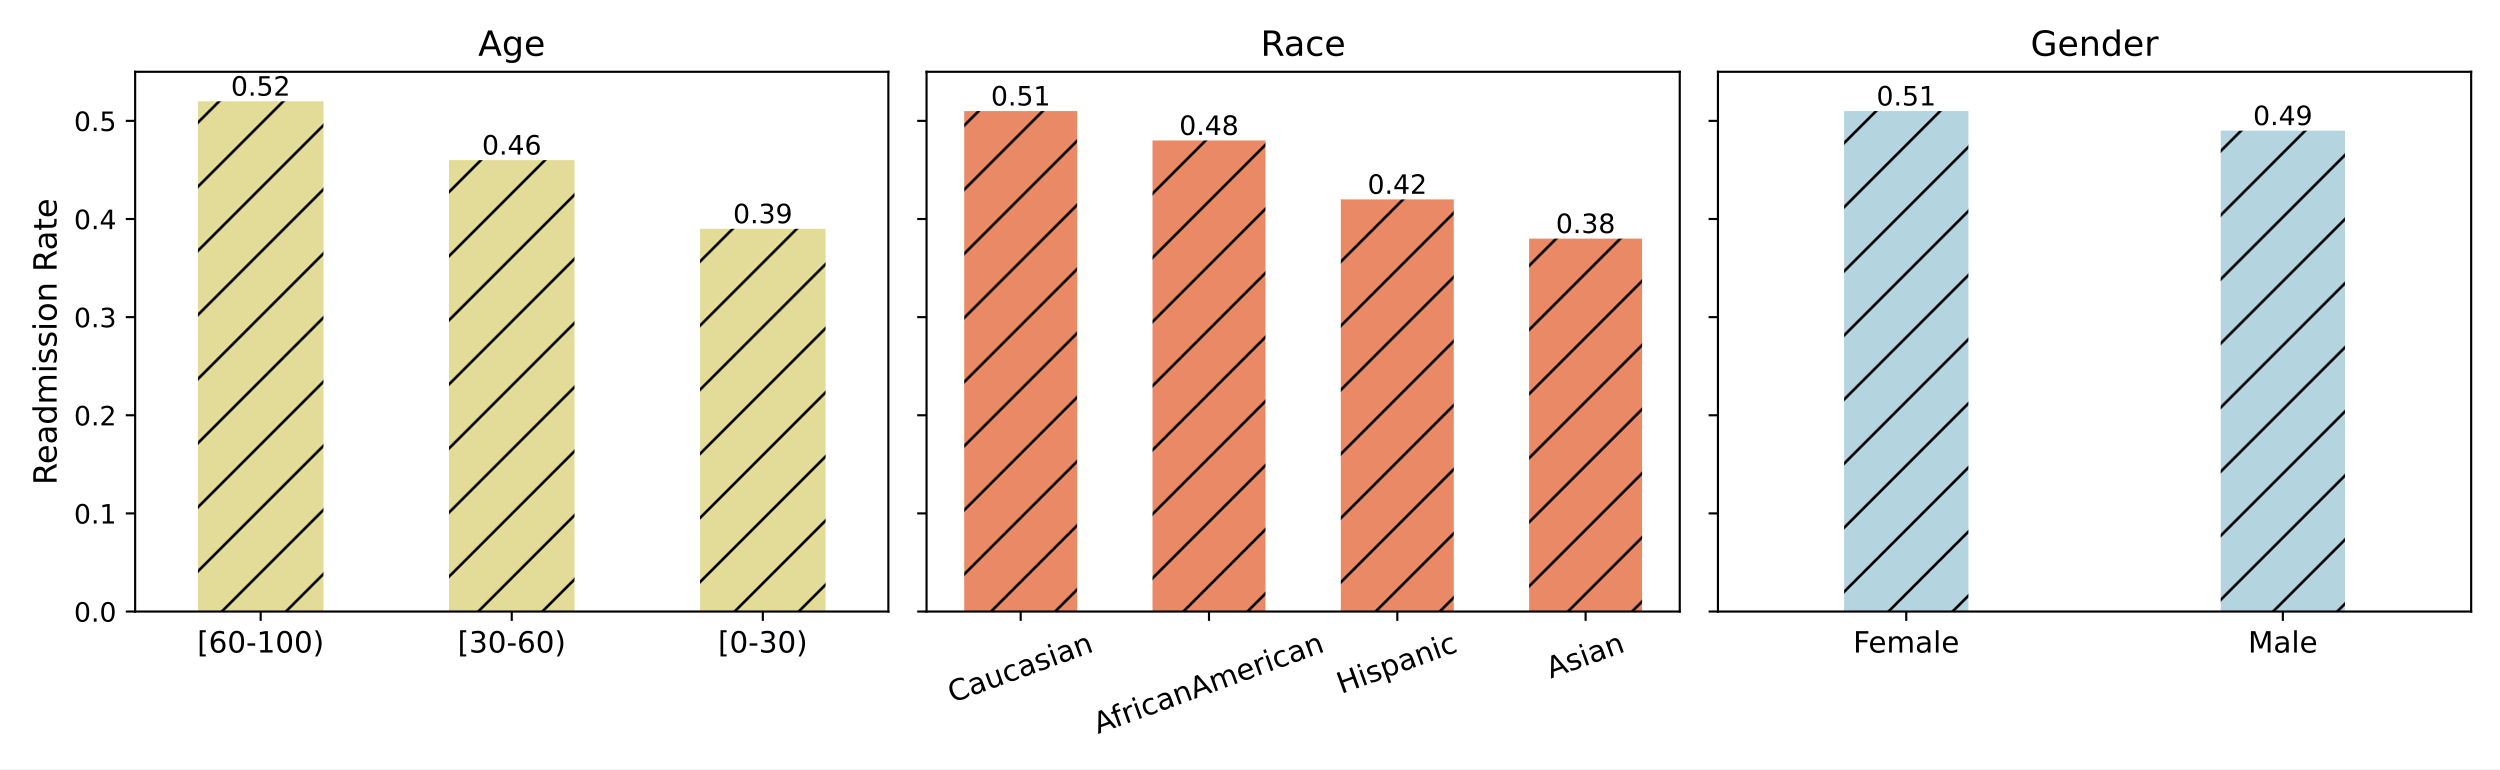
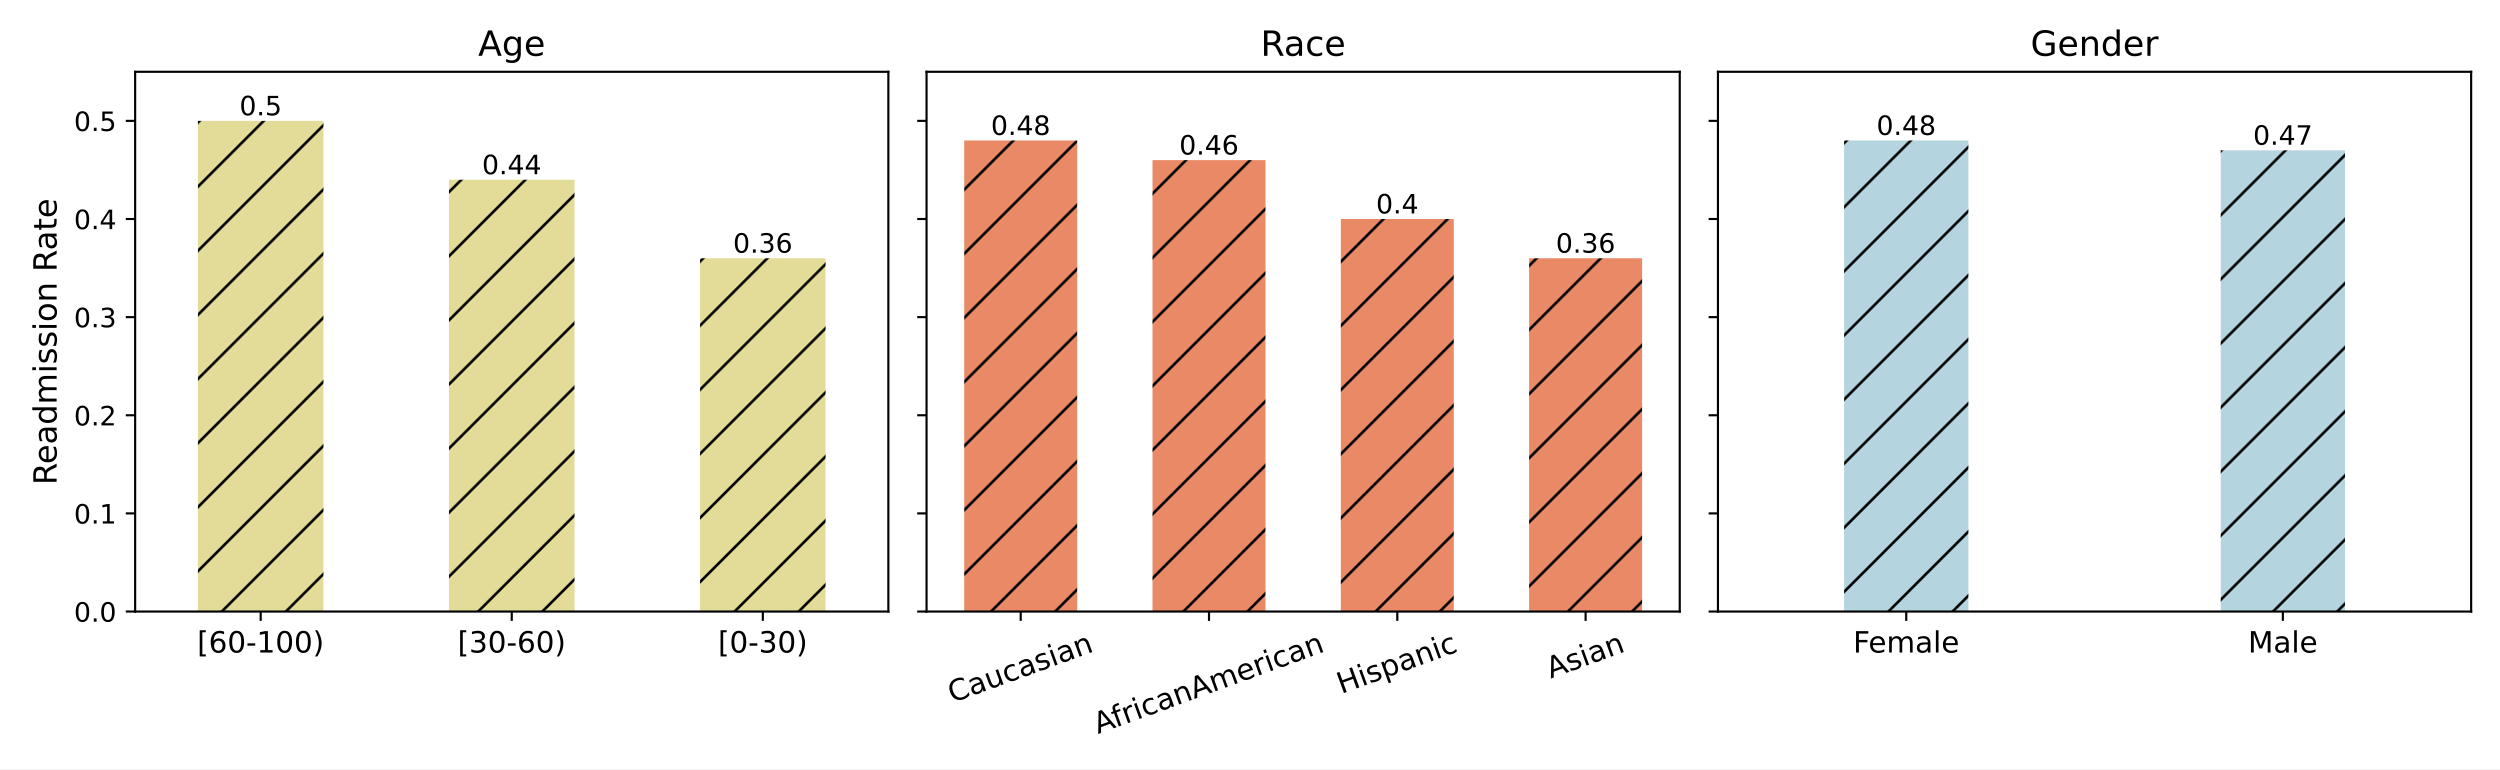
<svg xmlns="http://www.w3.org/2000/svg" xmlns:xlink="http://www.w3.org/1999/xlink" width="936pt" height="288pt" viewBox="0 0 936 288" version="1.1">
  <defs>
    <style type="text/css">*{stroke-linejoin: round; stroke-linecap: butt}</style>
  </defs>
  <g id="figure_1">
    <g id="patch_1">
      <path d="M 0 288  L 936 288  L 936 0  L 0 0  z " style="fill: #ffffff" />
    </g>
    <g id="axes_1">
      <g id="patch_2">
        <path d="M 50.6 228.962  L 332.6 228.962  L 332.6 26.88  L 50.6 26.88  z " style="fill: #ffffff" />
      </g>
      <g id="patch_3">
-         <path d="M 74.1 228.962  L 121.1 228.962  L 121.1 37.903  L 74.1 37.903  z " clip-path="url(#pcc483a1549)" style="fill: url(#h70d9093b8a)" />
+         <path d="M 74.1 228.962  L 121.1 228.962  L 121.1 45.251  L 74.1 45.251  z " clip-path="url(#pe235d537cd)" style="fill: url(#he536ab3479)" />
      </g>
      <g id="patch_4">
-         <path d="M 168.1 228.962  L 215.1 228.962  L 215.1 59.948  L 168.1 59.948  z " clip-path="url(#pcc483a1549)" style="fill: url(#h70d9093b8a)" />
+         <path d="M 168.1 228.962  L 215.1 228.962  L 215.1 67.296  L 168.1 67.296  z " clip-path="url(#pe235d537cd)" style="fill: url(#he536ab3479)" />
      </g>
      <g id="patch_5">
-         <path d="M 262.1 228.962  L 309.1 228.962  L 309.1 85.667  L 262.1 85.667  z " clip-path="url(#pcc483a1549)" style="fill: url(#h70d9093b8a)" />
+         <path d="M 262.1 228.962  L 309.1 228.962  L 309.1 96.69  L 262.1 96.69  z " clip-path="url(#pe235d537cd)" style="fill: url(#he536ab3479)" />
      </g>
      <g id="matplotlib.axis_1">
        <g id="xtick_1">
          <g id="line2d_1">
            <defs>
-               <path id="mc4c8d870af" d="M 0 0  L 0 3.5  " style="stroke: #000000; stroke-width: 0.8" />
+               <path id="m6f1d05c446" d="M 0 0  L 0 3.5  " style="stroke: #000000; stroke-width: 0.8" />
            </defs>
            <g>
-               <use xlink:href="#mc4c8d870af" x="97.6" y="228.962" style="stroke: #000000; stroke-width: 0.8" />
+               <use xlink:href="#m6f1d05c446" x="97.6" y="228.962" style="stroke: #000000; stroke-width: 0.8" />
            </g>
          </g>
          <g id="text_1">
            <g transform="translate(73.82711 244.32) scale(0.11 -0.11)">
              <defs>
                <path id="DejaVuSans-5b" d="M 550 4863  L 1875 4863  L 1875 4416  L 1125 4416  L 1125 -397  L 1875 -397  L 1875 -844  L 550 -844  L 550 4863  z " transform="scale(0.015625)" />
                <path id="DejaVuSans-36" d="M 2113 2584  Q 1688 2584 1439 2293  Q 1191 2003 1191 1497  Q 1191 994 1439 701  Q 1688 409 2113 409  Q 2538 409 2786 701  Q 3034 994 3034 1497  Q 3034 2003 2786 2293  Q 2538 2584 2113 2584  z M 3366 4563  L 3366 3988  Q 3128 4100 2886 4159  Q 2644 4219 2406 4219  Q 1781 4219 1451 3797  Q 1122 3375 1075 2522  Q 1259 2794 1537 2939  Q 1816 3084 2150 3084  Q 2853 3084 3261 2657  Q 3669 2231 3669 1497  Q 3669 778 3244 343  Q 2819 -91 2113 -91  Q 1303 -91 875 529  Q 447 1150 447 2328  Q 447 3434 972 4092  Q 1497 4750 2381 4750  Q 2619 4750 2861 4703  Q 3103 4656 3366 4563  z " transform="scale(0.015625)" />
                <path id="DejaVuSans-30" d="M 2034 4250  Q 1547 4250 1301 3770  Q 1056 3291 1056 2328  Q 1056 1369 1301 889  Q 1547 409 2034 409  Q 2525 409 2770 889  Q 3016 1369 3016 2328  Q 3016 3291 2770 3770  Q 2525 4250 2034 4250  z M 2034 4750  Q 2819 4750 3233 4129  Q 3647 3509 3647 2328  Q 3647 1150 3233 529  Q 2819 -91 2034 -91  Q 1250 -91 836 529  Q 422 1150 422 2328  Q 422 3509 836 4129  Q 1250 4750 2034 4750  z " transform="scale(0.015625)" />
                <path id="DejaVuSans-2d" d="M 313 2009  L 1997 2009  L 1997 1497  L 313 1497  L 313 2009  z " transform="scale(0.015625)" />
                <path id="DejaVuSans-31" d="M 794 531  L 1825 531  L 1825 4091  L 703 3866  L 703 4441  L 1819 4666  L 2450 4666  L 2450 531  L 3481 531  L 3481 0  L 794 0  L 794 531  z " transform="scale(0.015625)" />
                <path id="DejaVuSans-29" d="M 513 4856  L 1013 4856  Q 1481 4119 1714 3412  Q 1947 2706 1947 2009  Q 1947 1309 1714 600  Q 1481 -109 1013 -844  L 513 -844  Q 928 -128 1133 580  Q 1338 1288 1338 2009  Q 1338 2731 1133 3434  Q 928 4138 513 4856  z " transform="scale(0.015625)" />
              </defs>
              <use xlink:href="#DejaVuSans-5b" />
              <use xlink:href="#DejaVuSans-36" x="39.014" />
              <use xlink:href="#DejaVuSans-30" x="102.637" />
              <use xlink:href="#DejaVuSans-2d" x="166.26" />
              <use xlink:href="#DejaVuSans-31" x="202.344" />
              <use xlink:href="#DejaVuSans-30" x="265.967" />
              <use xlink:href="#DejaVuSans-30" x="329.59" />
              <use xlink:href="#DejaVuSans-29" x="393.213" />
            </g>
          </g>
        </g>
        <g id="xtick_2">
          <g id="line2d_2">
            <g>
-               <use xlink:href="#mc4c8d870af" x="191.6" y="228.962" style="stroke: #000000; stroke-width: 0.8" />
+               <use xlink:href="#m6f1d05c446" x="191.6" y="228.962" style="stroke: #000000; stroke-width: 0.8" />
            </g>
          </g>
          <g id="text_2">
            <g transform="translate(171.3265 244.32) scale(0.11 -0.11)">
              <defs>
                <path id="DejaVuSans-33" d="M 2597 2516  Q 3050 2419 3304 2112  Q 3559 1806 3559 1356  Q 3559 666 3084 287  Q 2609 -91 1734 -91  Q 1441 -91 1130 -33  Q 819 25 488 141  L 488 750  Q 750 597 1062 519  Q 1375 441 1716 441  Q 2309 441 2620 675  Q 2931 909 2931 1356  Q 2931 1769 2642 2001  Q 2353 2234 1838 2234  L 1294 2234  L 1294 2753  L 1863 2753  Q 2328 2753 2575 2939  Q 2822 3125 2822 3475  Q 2822 3834 2567 4026  Q 2313 4219 1838 4219  Q 1578 4219 1281 4162  Q 984 4106 628 3988  L 628 4550  Q 988 4650 1302 4700  Q 1616 4750 1894 4750  Q 2613 4750 3031 4423  Q 3450 4097 3450 3541  Q 3450 3153 3228 2886  Q 3006 2619 2597 2516  z " transform="scale(0.015625)" />
              </defs>
              <use xlink:href="#DejaVuSans-5b" />
              <use xlink:href="#DejaVuSans-33" x="39.014" />
              <use xlink:href="#DejaVuSans-30" x="102.637" />
              <use xlink:href="#DejaVuSans-2d" x="166.26" />
              <use xlink:href="#DejaVuSans-36" x="202.344" />
              <use xlink:href="#DejaVuSans-30" x="265.967" />
              <use xlink:href="#DejaVuSans-29" x="329.59" />
            </g>
          </g>
        </g>
        <g id="xtick_3">
          <g id="line2d_3">
            <g>
-               <use xlink:href="#mc4c8d870af" x="285.6" y="228.962" style="stroke: #000000; stroke-width: 0.8" />
+               <use xlink:href="#m6f1d05c446" x="285.6" y="228.962" style="stroke: #000000; stroke-width: 0.8" />
            </g>
          </g>
          <g id="text_3">
            <g transform="translate(268.8259 244.32) scale(0.11 -0.11)">
              <use xlink:href="#DejaVuSans-5b" />
              <use xlink:href="#DejaVuSans-30" x="39.014" />
              <use xlink:href="#DejaVuSans-2d" x="102.637" />
              <use xlink:href="#DejaVuSans-33" x="138.721" />
              <use xlink:href="#DejaVuSans-30" x="202.344" />
              <use xlink:href="#DejaVuSans-29" x="265.967" />
            </g>
          </g>
        </g>
      </g>
      <g id="matplotlib.axis_2">
        <g id="ytick_1">
          <g id="line2d_4">
            <defs>
-               <path id="ma9b13b5fe4" d="M 0 0  L -3.5 0  " style="stroke: #000000; stroke-width: 0.8" />
+               <path id="m2f39997899" d="M 0 0  L -3.5 0  " style="stroke: #000000; stroke-width: 0.8" />
            </defs>
            <g>
-               <use xlink:href="#ma9b13b5fe4" x="50.6" y="228.962" style="stroke: #000000; stroke-width: 0.8" />
+               <use xlink:href="#m2f39997899" x="50.6" y="228.962" style="stroke: #000000; stroke-width: 0.8" />
            </g>
          </g>
          <g id="text_4">
            <g transform="translate(27.69687 232.7609) scale(0.1 -0.1)">
              <defs>
                <path id="DejaVuSans-2e" d="M 684 794  L 1344 794  L 1344 0  L 684 0  L 684 794  z " transform="scale(0.015625)" />
              </defs>
              <use xlink:href="#DejaVuSans-30" />
              <use xlink:href="#DejaVuSans-2e" x="63.623" />
              <use xlink:href="#DejaVuSans-30" x="95.41" />
            </g>
          </g>
        </g>
        <g id="ytick_2">
          <g id="line2d_5">
            <g>
-               <use xlink:href="#ma9b13b5fe4" x="50.6" y="192.22" style="stroke: #000000; stroke-width: 0.8" />
+               <use xlink:href="#m2f39997899" x="50.6" y="192.22" style="stroke: #000000; stroke-width: 0.8" />
            </g>
          </g>
          <g id="text_5">
            <g transform="translate(27.69687 196.0188) scale(0.1 -0.1)">
              <use xlink:href="#DejaVuSans-30" />
              <use xlink:href="#DejaVuSans-2e" x="63.623" />
              <use xlink:href="#DejaVuSans-31" x="95.41" />
            </g>
          </g>
        </g>
        <g id="ytick_3">
          <g id="line2d_6">
            <g>
-               <use xlink:href="#ma9b13b5fe4" x="50.6" y="155.477" style="stroke: #000000; stroke-width: 0.8" />
+               <use xlink:href="#m2f39997899" x="50.6" y="155.477" style="stroke: #000000; stroke-width: 0.8" />
            </g>
          </g>
          <g id="text_6">
            <g transform="translate(27.69687 159.2767) scale(0.1 -0.1)">
              <defs>
                <path id="DejaVuSans-32" d="M 1228 531  L 3431 531  L 3431 0  L 469 0  L 469 531  Q 828 903 1448 1529  Q 2069 2156 2228 2338  Q 2531 2678 2651 2914  Q 2772 3150 2772 3378  Q 2772 3750 2511 3984  Q 2250 4219 1831 4219  Q 1534 4219 1204 4116  Q 875 4013 500 3803  L 500 4441  Q 881 4594 1212 4672  Q 1544 4750 1819 4750  Q 2544 4750 2975 4387  Q 3406 4025 3406 3419  Q 3406 3131 3298 2873  Q 3191 2616 2906 2266  Q 2828 2175 2409 1742  Q 1991 1309 1228 531  z " transform="scale(0.015625)" />
              </defs>
              <use xlink:href="#DejaVuSans-30" />
              <use xlink:href="#DejaVuSans-2e" x="63.623" />
              <use xlink:href="#DejaVuSans-32" x="95.41" />
            </g>
          </g>
        </g>
        <g id="ytick_4">
          <g id="line2d_7">
            <g>
-               <use xlink:href="#ma9b13b5fe4" x="50.6" y="118.735" style="stroke: #000000; stroke-width: 0.8" />
+               <use xlink:href="#m2f39997899" x="50.6" y="118.735" style="stroke: #000000; stroke-width: 0.8" />
            </g>
          </g>
          <g id="text_7">
            <g transform="translate(27.69687 122.5345) scale(0.1 -0.1)">
              <use xlink:href="#DejaVuSans-30" />
              <use xlink:href="#DejaVuSans-2e" x="63.623" />
              <use xlink:href="#DejaVuSans-33" x="95.41" />
            </g>
          </g>
        </g>
        <g id="ytick_5">
          <g id="line2d_8">
            <g>
-               <use xlink:href="#ma9b13b5fe4" x="50.6" y="81.993" style="stroke: #000000; stroke-width: 0.8" />
+               <use xlink:href="#m2f39997899" x="50.6" y="81.993" style="stroke: #000000; stroke-width: 0.8" />
            </g>
          </g>
          <g id="text_8">
            <g transform="translate(27.69687 85.79241) scale(0.1 -0.1)">
              <defs>
                <path id="DejaVuSans-34" d="M 2419 4116  L 825 1625  L 2419 1625  L 2419 4116  z M 2253 4666  L 3047 4666  L 3047 1625  L 3713 1625  L 3713 1100  L 3047 1100  L 3047 0  L 2419 0  L 2419 1100  L 313 1100  L 313 1709  L 2253 4666  z " transform="scale(0.015625)" />
              </defs>
              <use xlink:href="#DejaVuSans-30" />
              <use xlink:href="#DejaVuSans-2e" x="63.623" />
              <use xlink:href="#DejaVuSans-34" x="95.41" />
            </g>
          </g>
        </g>
        <g id="ytick_6">
          <g id="line2d_9">
            <g>
-               <use xlink:href="#ma9b13b5fe4" x="50.6" y="45.251" style="stroke: #000000; stroke-width: 0.8" />
+               <use xlink:href="#m2f39997899" x="50.6" y="45.251" style="stroke: #000000; stroke-width: 0.8" />
            </g>
          </g>
          <g id="text_9">
            <g transform="translate(27.69687 49.05028) scale(0.1 -0.1)">
              <defs>
                <path id="DejaVuSans-35" d="M 691 4666  L 3169 4666  L 3169 4134  L 1269 4134  L 1269 2991  Q 1406 3038 1543 3061  Q 1681 3084 1819 3084  Q 2600 3084 3056 2656  Q 3513 2228 3513 1497  Q 3513 744 3044 326  Q 2575 -91 1722 -91  Q 1428 -91 1123 -41  Q 819 9 494 109  L 494 744  Q 775 591 1075 516  Q 1375 441 1709 441  Q 2250 441 2565 725  Q 2881 1009 2881 1497  Q 2881 1984 2565 2268  Q 2250 2553 1709 2553  Q 1456 2553 1204 2497  Q 953 2441 691 2322  L 691 4666  z " transform="scale(0.015625)" />
              </defs>
              <use xlink:href="#DejaVuSans-30" />
              <use xlink:href="#DejaVuSans-2e" x="63.623" />
              <use xlink:href="#DejaVuSans-35" x="95.41" />
            </g>
          </g>
        </g>
        <g id="text_10">
          <g transform="translate(21.20125 181.5627) rotate(-90) scale(0.12 -0.12)">
            <defs>
              <path id="DejaVuSans-52" d="M 2841 2188  Q 3044 2119 3236 1894  Q 3428 1669 3622 1275  L 4263 0  L 3584 0  L 2988 1197  Q 2756 1666 2539 1819  Q 2322 1972 1947 1972  L 1259 1972  L 1259 0  L 628 0  L 628 4666  L 2053 4666  Q 2853 4666 3247 4331  Q 3641 3997 3641 3322  Q 3641 2881 3436 2590  Q 3231 2300 2841 2188  z M 1259 4147  L 1259 2491  L 2053 2491  Q 2509 2491 2742 2702  Q 2975 2913 2975 3322  Q 2975 3731 2742 3939  Q 2509 4147 2053 4147  L 1259 4147  z " transform="scale(0.015625)" />
              <path id="DejaVuSans-65" d="M 3597 1894  L 3597 1613  L 953 1613  Q 991 1019 1311 708  Q 1631 397 2203 397  Q 2534 397 2845 478  Q 3156 559 3463 722  L 3463 178  Q 3153 47 2828 -22  Q 2503 -91 2169 -91  Q 1331 -91 842 396  Q 353 884 353 1716  Q 353 2575 817 3079  Q 1281 3584 2069 3584  Q 2775 3584 3186 3129  Q 3597 2675 3597 1894  z M 3022 2063  Q 3016 2534 2758 2815  Q 2500 3097 2075 3097  Q 1594 3097 1305 2825  Q 1016 2553 972 2059  L 3022 2063  z " transform="scale(0.015625)" />
              <path id="DejaVuSans-61" d="M 2194 1759  Q 1497 1759 1228 1600  Q 959 1441 959 1056  Q 959 750 1161 570  Q 1363 391 1709 391  Q 2188 391 2477 730  Q 2766 1069 2766 1631  L 2766 1759  L 2194 1759  z M 3341 1997  L 3341 0  L 2766 0  L 2766 531  Q 2569 213 2275 61  Q 1981 -91 1556 -91  Q 1019 -91 701 211  Q 384 513 384 1019  Q 384 1609 779 1909  Q 1175 2209 1959 2209  L 2766 2209  L 2766 2266  Q 2766 2663 2505 2880  Q 2244 3097 1772 3097  Q 1472 3097 1187 3025  Q 903 2953 641 2809  L 641 3341  Q 956 3463 1253 3523  Q 1550 3584 1831 3584  Q 2591 3584 2966 3190  Q 3341 2797 3341 1997  z " transform="scale(0.015625)" />
              <path id="DejaVuSans-64" d="M 2906 2969  L 2906 4863  L 3481 4863  L 3481 0  L 2906 0  L 2906 525  Q 2725 213 2448 61  Q 2172 -91 1784 -91  Q 1150 -91 751 415  Q 353 922 353 1747  Q 353 2572 751 3078  Q 1150 3584 1784 3584  Q 2172 3584 2448 3432  Q 2725 3281 2906 2969  z M 947 1747  Q 947 1113 1208 752  Q 1469 391 1925 391  Q 2381 391 2643 752  Q 2906 1113 2906 1747  Q 2906 2381 2643 2742  Q 2381 3103 1925 3103  Q 1469 3103 1208 2742  Q 947 2381 947 1747  z " transform="scale(0.015625)" />
              <path id="DejaVuSans-6d" d="M 3328 2828  Q 3544 3216 3844 3400  Q 4144 3584 4550 3584  Q 5097 3584 5394 3201  Q 5691 2819 5691 2113  L 5691 0  L 5113 0  L 5113 2094  Q 5113 2597 4934 2840  Q 4756 3084 4391 3084  Q 3944 3084 3684 2787  Q 3425 2491 3425 1978  L 3425 0  L 2847 0  L 2847 2094  Q 2847 2600 2669 2842  Q 2491 3084 2119 3084  Q 1678 3084 1418 2786  Q 1159 2488 1159 1978  L 1159 0  L 581 0  L 581 3500  L 1159 3500  L 1159 2956  Q 1356 3278 1631 3431  Q 1906 3584 2284 3584  Q 2666 3584 2933 3390  Q 3200 3197 3328 2828  z " transform="scale(0.015625)" />
              <path id="DejaVuSans-69" d="M 603 3500  L 1178 3500  L 1178 0  L 603 0  L 603 3500  z M 603 4863  L 1178 4863  L 1178 4134  L 603 4134  L 603 4863  z " transform="scale(0.015625)" />
              <path id="DejaVuSans-73" d="M 2834 3397  L 2834 2853  Q 2591 2978 2328 3040  Q 2066 3103 1784 3103  Q 1356 3103 1142 2972  Q 928 2841 928 2578  Q 928 2378 1081 2264  Q 1234 2150 1697 2047  L 1894 2003  Q 2506 1872 2764 1633  Q 3022 1394 3022 966  Q 3022 478 2636 193  Q 2250 -91 1575 -91  Q 1294 -91 989 -36  Q 684 19 347 128  L 347 722  Q 666 556 975 473  Q 1284 391 1588 391  Q 1994 391 2212 530  Q 2431 669 2431 922  Q 2431 1156 2273 1281  Q 2116 1406 1581 1522  L 1381 1569  Q 847 1681 609 1914  Q 372 2147 372 2553  Q 372 3047 722 3315  Q 1072 3584 1716 3584  Q 2034 3584 2315 3537  Q 2597 3491 2834 3397  z " transform="scale(0.015625)" />
              <path id="DejaVuSans-6f" d="M 1959 3097  Q 1497 3097 1228 2736  Q 959 2375 959 1747  Q 959 1119 1226 758  Q 1494 397 1959 397  Q 2419 397 2687 759  Q 2956 1122 2956 1747  Q 2956 2369 2687 2733  Q 2419 3097 1959 3097  z M 1959 3584  Q 2709 3584 3137 3096  Q 3566 2609 3566 1747  Q 3566 888 3137 398  Q 2709 -91 1959 -91  Q 1206 -91 779 398  Q 353 888 353 1747  Q 353 2609 779 3096  Q 1206 3584 1959 3584  z " transform="scale(0.015625)" />
              <path id="DejaVuSans-6e" d="M 3513 2113  L 3513 0  L 2938 0  L 2938 2094  Q 2938 2591 2744 2837  Q 2550 3084 2163 3084  Q 1697 3084 1428 2787  Q 1159 2491 1159 1978  L 1159 0  L 581 0  L 581 3500  L 1159 3500  L 1159 2956  Q 1366 3272 1645 3428  Q 1925 3584 2291 3584  Q 2894 3584 3203 3211  Q 3513 2838 3513 2113  z " transform="scale(0.015625)" />
              <path id="DejaVuSans-20" transform="scale(0.015625)" />
              <path id="DejaVuSans-74" d="M 1172 4494  L 1172 3500  L 2356 3500  L 2356 3053  L 1172 3053  L 1172 1153  Q 1172 725 1289 603  Q 1406 481 1766 481  L 2356 481  L 2356 0  L 1766 0  Q 1100 0 847 248  Q 594 497 594 1153  L 594 3053  L 172 3053  L 172 3500  L 594 3500  L 594 4494  L 1172 4494  z " transform="scale(0.015625)" />
            </defs>
            <use xlink:href="#DejaVuSans-52" />
            <use xlink:href="#DejaVuSans-65" x="64.982" />
            <use xlink:href="#DejaVuSans-61" x="126.506" />
            <use xlink:href="#DejaVuSans-64" x="187.785" />
            <use xlink:href="#DejaVuSans-6d" x="251.262" />
            <use xlink:href="#DejaVuSans-69" x="348.674" />
            <use xlink:href="#DejaVuSans-73" x="376.457" />
            <use xlink:href="#DejaVuSans-73" x="428.557" />
            <use xlink:href="#DejaVuSans-69" x="480.656" />
            <use xlink:href="#DejaVuSans-6f" x="508.439" />
            <use xlink:href="#DejaVuSans-6e" x="569.621" />
            <use xlink:href="#DejaVuSans-20" x="633" />
            <use xlink:href="#DejaVuSans-52" x="664.787" />
            <use xlink:href="#DejaVuSans-61" x="732.02" />
            <use xlink:href="#DejaVuSans-74" x="793.299" />
            <use xlink:href="#DejaVuSans-65" x="832.508" />
          </g>
        </g>
      </g>
      <g id="line2d_10">
-         <path clip-path="url(#pcc483a1549)" style="fill: none; stroke: #424242; stroke-width: 2.25; stroke-linecap: square" />
+         <path clip-path="url(#pe235d537cd)" style="fill: none; stroke: #424242; stroke-width: 2.25; stroke-linecap: square" />
      </g>
      <g id="line2d_11">
-         <path clip-path="url(#pcc483a1549)" style="fill: none; stroke: #424242; stroke-width: 2.25; stroke-linecap: square" />
+         <path clip-path="url(#pe235d537cd)" style="fill: none; stroke: #424242; stroke-width: 2.25; stroke-linecap: square" />
      </g>
      <g id="line2d_12">
-         <path clip-path="url(#pcc483a1549)" style="fill: none; stroke: #424242; stroke-width: 2.25; stroke-linecap: square" />
+         <path clip-path="url(#pe235d537cd)" style="fill: none; stroke: #424242; stroke-width: 2.25; stroke-linecap: square" />
      </g>
      <g id="patch_6">
        <path d="M 50.6 228.962  L 50.6 26.88  " style="fill: none; stroke: #000000; stroke-width: 0.8; stroke-linejoin: miter; stroke-linecap: square" />
      </g>
      <g id="patch_7">
        <path d="M 332.6 228.962  L 332.6 26.88  " style="fill: none; stroke: #000000; stroke-width: 0.8; stroke-linejoin: miter; stroke-linecap: square" />
      </g>
      <g id="patch_8">
        <path d="M 50.6 228.962  L 332.6 228.962  " style="fill: none; stroke: #000000; stroke-width: 0.8; stroke-linejoin: miter; stroke-linecap: square" />
      </g>
      <g id="patch_9">
        <path d="M 50.6 26.88  L 332.6 26.88  " style="fill: none; stroke: #000000; stroke-width: 0.8; stroke-linejoin: miter; stroke-linecap: square" />
      </g>
      <g id="text_11">
-         <g transform="translate(86.46719 35.82295) scale(0.1 -0.1)">
+         <g transform="translate(89.64844 43.17137) scale(0.1 -0.1)">
          <use xlink:href="#DejaVuSans-30" />
          <use xlink:href="#DejaVuSans-2e" x="63.623" />
          <use xlink:href="#DejaVuSans-35" x="95.41" />
-           <use xlink:href="#DejaVuSans-32" x="159.033" />
        </g>
      </g>
      <g id="text_12">
-         <g transform="translate(180.4672 57.86823) scale(0.1 -0.1)">
+         <g transform="translate(180.4672 65.21665) scale(0.1 -0.1)">
          <use xlink:href="#DejaVuSans-30" />
          <use xlink:href="#DejaVuSans-2e" x="63.623" />
          <use xlink:href="#DejaVuSans-34" x="95.41" />
+           <use xlink:href="#DejaVuSans-34" x="159.033" />
+         </g>
+       </g>
+       <g id="text_13">
+         <g transform="translate(274.4672 94.61035) scale(0.1 -0.1)">
+           <use xlink:href="#DejaVuSans-30" />
+           <use xlink:href="#DejaVuSans-2e" x="63.623" />
+           <use xlink:href="#DejaVuSans-33" x="95.41" />
          <use xlink:href="#DejaVuSans-36" x="159.033" />
-         </g>
-       </g>
-       <g id="text_13">
-         <g transform="translate(274.4672 83.58771) scale(0.1 -0.1)">
-           <defs>
-             <path id="DejaVuSans-39" d="M 703 97  L 703 672  Q 941 559 1184 500  Q 1428 441 1663 441  Q 2288 441 2617 861  Q 2947 1281 2994 2138  Q 2813 1869 2534 1725  Q 2256 1581 1919 1581  Q 1219 1581 811 2004  Q 403 2428 403 3163  Q 403 3881 828 4315  Q 1253 4750 1959 4750  Q 2769 4750 3195 4129  Q 3622 3509 3622 2328  Q 3622 1225 3098 567  Q 2575 -91 1691 -91  Q 1453 -91 1209 -44  Q 966 3 703 97  z M 1959 2075  Q 2384 2075 2632 2365  Q 2881 2656 2881 3163  Q 2881 3666 2632 3958  Q 2384 4250 1959 4250  Q 1534 4250 1286 3958  Q 1038 3666 1038 3163  Q 1038 2656 1286 2365  Q 1534 2075 1959 2075  z " transform="scale(0.015625)" />
-           </defs>
-           <use xlink:href="#DejaVuSans-30" />
-           <use xlink:href="#DejaVuSans-2e" x="63.623" />
-           <use xlink:href="#DejaVuSans-33" x="95.41" />
-           <use xlink:href="#DejaVuSans-39" x="159.033" />
        </g>
      </g>
      <g id="text_14">
        <g transform="translate(179.0276 20.88) scale(0.13 -0.13)">
          <defs>
            <path id="DejaVuSans-41" d="M 2188 4044  L 1331 1722  L 3047 1722  L 2188 4044  z M 1831 4666  L 2547 4666  L 4325 0  L 3669 0  L 3244 1197  L 1141 1197  L 716 0  L 50 0  L 1831 4666  z " transform="scale(0.015625)" />
            <path id="DejaVuSans-67" d="M 2906 1791  Q 2906 2416 2648 2759  Q 2391 3103 1925 3103  Q 1463 3103 1205 2759  Q 947 2416 947 1791  Q 947 1169 1205 825  Q 1463 481 1925 481  Q 2391 481 2648 825  Q 2906 1169 2906 1791  z M 3481 434  Q 3481 -459 3084 -895  Q 2688 -1331 1869 -1331  Q 1566 -1331 1297 -1286  Q 1028 -1241 775 -1147  L 775 -588  Q 1028 -725 1275 -790  Q 1522 -856 1778 -856  Q 2344 -856 2625 -561  Q 2906 -266 2906 331  L 2906 616  Q 2728 306 2450 153  Q 2172 0 1784 0  Q 1141 0 747 490  Q 353 981 353 1791  Q 353 2603 747 3093  Q 1141 3584 1784 3584  Q 2172 3584 2450 3431  Q 2728 3278 2906 2969  L 2906 3500  L 3481 3500  L 3481 434  z " transform="scale(0.015625)" />
          </defs>
          <use xlink:href="#DejaVuSans-41" />
          <use xlink:href="#DejaVuSans-67" x="68.408" />
          <use xlink:href="#DejaVuSans-65" x="131.885" />
        </g>
      </g>
    </g>
    <g id="axes_2">
      <g id="patch_10">
        <path d="M 346.9 228.962  L 628.9 228.962  L 628.9 26.88  L 346.9 26.88  z " style="fill: #ffffff" />
      </g>
      <g id="patch_11">
-         <path d="M 361 228.962  L 403.3 228.962  L 403.3 41.577  L 361 41.577  z " clip-path="url(#pe26c42eb45)" style="fill: url(#h8ae95043e9)" />
+         <path d="M 361 228.962  L 403.3 228.962  L 403.3 52.599  L 361 52.599  z " clip-path="url(#pce66e33c26)" style="fill: url(#hca302d1e16)" />
      </g>
      <g id="patch_12">
-         <path d="M 431.5 228.962  L 473.8 228.962  L 473.8 52.599  L 431.5 52.599  z " clip-path="url(#pe26c42eb45)" style="fill: url(#h8ae95043e9)" />
+         <path d="M 431.5 228.962  L 473.8 228.962  L 473.8 59.948  L 431.5 59.948  z " clip-path="url(#pce66e33c26)" style="fill: url(#hca302d1e16)" />
      </g>
      <g id="patch_13">
-         <path d="M 502 228.962  L 544.3 228.962  L 544.3 74.645  L 502 74.645  z " clip-path="url(#pe26c42eb45)" style="fill: url(#h8ae95043e9)" />
+         <path d="M 502 228.962  L 544.3 228.962  L 544.3 81.993  L 502 81.993  z " clip-path="url(#pce66e33c26)" style="fill: url(#hca302d1e16)" />
      </g>
      <g id="patch_14">
-         <path d="M 572.5 228.962  L 614.8 228.962  L 614.8 89.342  L 572.5 89.342  z " clip-path="url(#pe26c42eb45)" style="fill: url(#h8ae95043e9)" />
+         <path d="M 572.5 228.962  L 614.8 228.962  L 614.8 96.69  L 572.5 96.69  z " clip-path="url(#pce66e33c26)" style="fill: url(#hca302d1e16)" />
      </g>
      <g id="matplotlib.axis_3">
        <g id="xtick_4">
          <g id="line2d_13">
            <g>
-               <use xlink:href="#mc4c8d870af" x="382.15" y="228.962" style="stroke: #000000; stroke-width: 0.8" />
+               <use xlink:href="#m6f1d05c446" x="382.15" y="228.962" style="stroke: #000000; stroke-width: 0.8" />
            </g>
          </g>
          <g id="text_15">
            <g transform="translate(356.5568 263.2019) rotate(-20) scale(0.11 -0.11)">
              <defs>
                <path id="DejaVuSans-43" d="M 4122 4306  L 4122 3641  Q 3803 3938 3442 4084  Q 3081 4231 2675 4231  Q 1875 4231 1450 3742  Q 1025 3253 1025 2328  Q 1025 1406 1450 917  Q 1875 428 2675 428  Q 3081 428 3442 575  Q 3803 722 4122 1019  L 4122 359  Q 3791 134 3420 21  Q 3050 -91 2638 -91  Q 1578 -91 968 557  Q 359 1206 359 2328  Q 359 3453 968 4101  Q 1578 4750 2638 4750  Q 3056 4750 3426 4639  Q 3797 4528 4122 4306  z " transform="scale(0.015625)" />
                <path id="DejaVuSans-75" d="M 544 1381  L 544 3500  L 1119 3500  L 1119 1403  Q 1119 906 1312 657  Q 1506 409 1894 409  Q 2359 409 2629 706  Q 2900 1003 2900 1516  L 2900 3500  L 3475 3500  L 3475 0  L 2900 0  L 2900 538  Q 2691 219 2414 64  Q 2138 -91 1772 -91  Q 1169 -91 856 284  Q 544 659 544 1381  z M 1991 3584  L 1991 3584  z " transform="scale(0.015625)" />
                <path id="DejaVuSans-63" d="M 3122 3366  L 3122 2828  Q 2878 2963 2633 3030  Q 2388 3097 2138 3097  Q 1578 3097 1268 2742  Q 959 2388 959 1747  Q 959 1106 1268 751  Q 1578 397 2138 397  Q 2388 397 2633 464  Q 2878 531 3122 666  L 3122 134  Q 2881 22 2623 -34  Q 2366 -91 2075 -91  Q 1284 -91 818 406  Q 353 903 353 1747  Q 353 2603 823 3093  Q 1294 3584 2113 3584  Q 2378 3584 2631 3529  Q 2884 3475 3122 3366  z " transform="scale(0.015625)" />
              </defs>
              <use xlink:href="#DejaVuSans-43" />
              <use xlink:href="#DejaVuSans-61" x="69.824" />
              <use xlink:href="#DejaVuSans-75" x="131.104" />
              <use xlink:href="#DejaVuSans-63" x="194.482" />
              <use xlink:href="#DejaVuSans-61" x="249.463" />
              <use xlink:href="#DejaVuSans-73" x="310.742" />
              <use xlink:href="#DejaVuSans-69" x="362.842" />
              <use xlink:href="#DejaVuSans-61" x="390.625" />
              <use xlink:href="#DejaVuSans-6e" x="451.904" />
            </g>
          </g>
        </g>
        <g id="xtick_5">
          <g id="line2d_14">
            <g>
-               <use xlink:href="#mc4c8d870af" x="452.65" y="228.962" style="stroke: #000000; stroke-width: 0.8" />
+               <use xlink:href="#m6f1d05c446" x="452.65" y="228.962" style="stroke: #000000; stroke-width: 0.8" />
            </g>
          </g>
          <g id="text_16">
            <g transform="translate(411.0811 274.8313) rotate(-20) scale(0.11 -0.11)">
              <defs>
                <path id="DejaVuSans-66" d="M 2375 4863  L 2375 4384  L 1825 4384  Q 1516 4384 1395 4259  Q 1275 4134 1275 3809  L 1275 3500  L 2222 3500  L 2222 3053  L 1275 3053  L 1275 0  L 697 0  L 697 3053  L 147 3053  L 147 3500  L 697 3500  L 697 3744  Q 697 4328 969 4595  Q 1241 4863 1831 4863  L 2375 4863  z " transform="scale(0.015625)" />
                <path id="DejaVuSans-72" d="M 2631 2963  Q 2534 3019 2420 3045  Q 2306 3072 2169 3072  Q 1681 3072 1420 2755  Q 1159 2438 1159 1844  L 1159 0  L 581 0  L 581 3500  L 1159 3500  L 1159 2956  Q 1341 3275 1631 3429  Q 1922 3584 2338 3584  Q 2397 3584 2469 3576  Q 2541 3569 2628 3553  L 2631 2963  z " transform="scale(0.015625)" />
              </defs>
              <use xlink:href="#DejaVuSans-41" />
              <use xlink:href="#DejaVuSans-66" x="64.783" />
              <use xlink:href="#DejaVuSans-72" x="99.988" />
              <use xlink:href="#DejaVuSans-69" x="141.102" />
              <use xlink:href="#DejaVuSans-63" x="168.885" />
              <use xlink:href="#DejaVuSans-61" x="223.865" />
              <use xlink:href="#DejaVuSans-6e" x="285.145" />
              <use xlink:href="#DejaVuSans-41" x="348.523" />
              <use xlink:href="#DejaVuSans-6d" x="416.932" />
              <use xlink:href="#DejaVuSans-65" x="514.344" />
              <use xlink:href="#DejaVuSans-72" x="575.867" />
              <use xlink:href="#DejaVuSans-69" x="616.98" />
              <use xlink:href="#DejaVuSans-63" x="644.764" />
              <use xlink:href="#DejaVuSans-61" x="699.744" />
              <use xlink:href="#DejaVuSans-6e" x="761.023" />
            </g>
          </g>
        </g>
        <g id="xtick_6">
          <g id="line2d_15">
            <g>
-               <use xlink:href="#mc4c8d870af" x="523.15" y="228.962" style="stroke: #000000; stroke-width: 0.8" />
+               <use xlink:href="#m6f1d05c446" x="523.15" y="228.962" style="stroke: #000000; stroke-width: 0.8" />
            </g>
          </g>
          <g id="text_17">
            <g transform="translate(502.1719 259.8424) rotate(-20) scale(0.11 -0.11)">
              <defs>
                <path id="DejaVuSans-48" d="M 628 4666  L 1259 4666  L 1259 2753  L 3553 2753  L 3553 4666  L 4184 4666  L 4184 0  L 3553 0  L 3553 2222  L 1259 2222  L 1259 0  L 628 0  L 628 4666  z " transform="scale(0.015625)" />
                <path id="DejaVuSans-70" d="M 1159 525  L 1159 -1331  L 581 -1331  L 581 3500  L 1159 3500  L 1159 2969  Q 1341 3281 1617 3432  Q 1894 3584 2278 3584  Q 2916 3584 3314 3078  Q 3713 2572 3713 1747  Q 3713 922 3314 415  Q 2916 -91 2278 -91  Q 1894 -91 1617 61  Q 1341 213 1159 525  z M 3116 1747  Q 3116 2381 2855 2742  Q 2594 3103 2138 3103  Q 1681 3103 1420 2742  Q 1159 2381 1159 1747  Q 1159 1113 1420 752  Q 1681 391 2138 391  Q 2594 391 2855 752  Q 3116 1113 3116 1747  z " transform="scale(0.015625)" />
              </defs>
              <use xlink:href="#DejaVuSans-48" />
              <use xlink:href="#DejaVuSans-69" x="75.195" />
              <use xlink:href="#DejaVuSans-73" x="102.979" />
              <use xlink:href="#DejaVuSans-70" x="155.078" />
              <use xlink:href="#DejaVuSans-61" x="218.555" />
              <use xlink:href="#DejaVuSans-6e" x="279.834" />
              <use xlink:href="#DejaVuSans-69" x="343.213" />
              <use xlink:href="#DejaVuSans-63" x="370.996" />
            </g>
          </g>
        </g>
        <g id="xtick_7">
          <g id="line2d_16">
            <g>
-               <use xlink:href="#mc4c8d870af" x="593.65" y="228.962" style="stroke: #000000; stroke-width: 0.8" />
+               <use xlink:href="#m6f1d05c446" x="593.65" y="228.962" style="stroke: #000000; stroke-width: 0.8" />
            </g>
          </g>
          <g id="text_18">
            <g transform="translate(580.5819 254.0844) rotate(-20) scale(0.11 -0.11)">
              <use xlink:href="#DejaVuSans-41" />
              <use xlink:href="#DejaVuSans-73" x="68.408" />
              <use xlink:href="#DejaVuSans-69" x="120.508" />
              <use xlink:href="#DejaVuSans-61" x="148.291" />
              <use xlink:href="#DejaVuSans-6e" x="209.57" />
            </g>
          </g>
        </g>
      </g>
      <g id="matplotlib.axis_4">
        <g id="ytick_7">
          <g id="line2d_17">
            <g>
-               <use xlink:href="#ma9b13b5fe4" x="346.9" y="228.962" style="stroke: #000000; stroke-width: 0.8" />
+               <use xlink:href="#m2f39997899" x="346.9" y="228.962" style="stroke: #000000; stroke-width: 0.8" />
            </g>
          </g>
        </g>
        <g id="ytick_8">
          <g id="line2d_18">
            <g>
-               <use xlink:href="#ma9b13b5fe4" x="346.9" y="192.22" style="stroke: #000000; stroke-width: 0.8" />
+               <use xlink:href="#m2f39997899" x="346.9" y="192.22" style="stroke: #000000; stroke-width: 0.8" />
            </g>
          </g>
        </g>
        <g id="ytick_9">
          <g id="line2d_19">
            <g>
-               <use xlink:href="#ma9b13b5fe4" x="346.9" y="155.477" style="stroke: #000000; stroke-width: 0.8" />
+               <use xlink:href="#m2f39997899" x="346.9" y="155.477" style="stroke: #000000; stroke-width: 0.8" />
            </g>
          </g>
        </g>
        <g id="ytick_10">
          <g id="line2d_20">
            <g>
-               <use xlink:href="#ma9b13b5fe4" x="346.9" y="118.735" style="stroke: #000000; stroke-width: 0.8" />
+               <use xlink:href="#m2f39997899" x="346.9" y="118.735" style="stroke: #000000; stroke-width: 0.8" />
            </g>
          </g>
        </g>
        <g id="ytick_11">
          <g id="line2d_21">
            <g>
-               <use xlink:href="#ma9b13b5fe4" x="346.9" y="81.993" style="stroke: #000000; stroke-width: 0.8" />
+               <use xlink:href="#m2f39997899" x="346.9" y="81.993" style="stroke: #000000; stroke-width: 0.8" />
            </g>
          </g>
        </g>
        <g id="ytick_12">
          <g id="line2d_22">
            <g>
-               <use xlink:href="#ma9b13b5fe4" x="346.9" y="45.251" style="stroke: #000000; stroke-width: 0.8" />
+               <use xlink:href="#m2f39997899" x="346.9" y="45.251" style="stroke: #000000; stroke-width: 0.8" />
            </g>
          </g>
        </g>
      </g>
      <g id="line2d_23">
-         <path clip-path="url(#pe26c42eb45)" style="fill: none; stroke: #424242; stroke-width: 2.25; stroke-linecap: square" />
+         <path clip-path="url(#pce66e33c26)" style="fill: none; stroke: #424242; stroke-width: 2.25; stroke-linecap: square" />
      </g>
      <g id="line2d_24">
-         <path clip-path="url(#pe26c42eb45)" style="fill: none; stroke: #424242; stroke-width: 2.25; stroke-linecap: square" />
+         <path clip-path="url(#pce66e33c26)" style="fill: none; stroke: #424242; stroke-width: 2.25; stroke-linecap: square" />
      </g>
      <g id="line2d_25">
-         <path clip-path="url(#pe26c42eb45)" style="fill: none; stroke: #424242; stroke-width: 2.25; stroke-linecap: square" />
+         <path clip-path="url(#pce66e33c26)" style="fill: none; stroke: #424242; stroke-width: 2.25; stroke-linecap: square" />
      </g>
      <g id="line2d_26">
-         <path clip-path="url(#pe26c42eb45)" style="fill: none; stroke: #424242; stroke-width: 2.25; stroke-linecap: square" />
+         <path clip-path="url(#pce66e33c26)" style="fill: none; stroke: #424242; stroke-width: 2.25; stroke-linecap: square" />
      </g>
      <g id="patch_15">
        <path d="M 346.9 228.962  L 346.9 26.88  " style="fill: none; stroke: #000000; stroke-width: 0.8; stroke-linejoin: miter; stroke-linecap: square" />
      </g>
      <g id="patch_16">
        <path d="M 628.9 228.962  L 628.9 26.88  " style="fill: none; stroke: #000000; stroke-width: 0.8; stroke-linejoin: miter; stroke-linecap: square" />
      </g>
      <g id="patch_17">
        <path d="M 346.9 228.962  L 628.9 228.962  " style="fill: none; stroke: #000000; stroke-width: 0.8; stroke-linejoin: miter; stroke-linecap: square" />
      </g>
      <g id="patch_18">
        <path d="M 346.9 26.88  L 628.9 26.88  " style="fill: none; stroke: #000000; stroke-width: 0.8; stroke-linejoin: miter; stroke-linecap: square" />
      </g>
      <g id="text_19">
-         <g transform="translate(371.0172 39.49716) scale(0.1 -0.1)">
-           <use xlink:href="#DejaVuSans-30" />
-           <use xlink:href="#DejaVuSans-2e" x="63.623" />
-           <use xlink:href="#DejaVuSans-35" x="95.41" />
-           <use xlink:href="#DejaVuSans-31" x="159.033" />
-         </g>
-       </g>
-       <g id="text_20">
-         <g transform="translate(441.5172 50.5198) scale(0.1 -0.1)">
+         <g transform="translate(371.0172 50.5198) scale(0.1 -0.1)">
          <defs>
            <path id="DejaVuSans-38" d="M 2034 2216  Q 1584 2216 1326 1975  Q 1069 1734 1069 1313  Q 1069 891 1326 650  Q 1584 409 2034 409  Q 2484 409 2743 651  Q 3003 894 3003 1313  Q 3003 1734 2745 1975  Q 2488 2216 2034 2216  z M 1403 2484  Q 997 2584 770 2862  Q 544 3141 544 3541  Q 544 4100 942 4425  Q 1341 4750 2034 4750  Q 2731 4750 3128 4425  Q 3525 4100 3525 3541  Q 3525 3141 3298 2862  Q 3072 2584 2669 2484  Q 3125 2378 3379 2068  Q 3634 1759 3634 1313  Q 3634 634 3220 271  Q 2806 -91 2034 -91  Q 1263 -91 848 271  Q 434 634 434 1313  Q 434 1759 690 2068  Q 947 2378 1403 2484  z M 1172 3481  Q 1172 3119 1398 2916  Q 1625 2713 2034 2713  Q 2441 2713 2670 2916  Q 2900 3119 2900 3481  Q 2900 3844 2670 4047  Q 2441 4250 2034 4250  Q 1625 4250 1398 4047  Q 1172 3844 1172 3481  z " transform="scale(0.015625)" />
          </defs>
          <use xlink:href="#DejaVuSans-30" />
          <use xlink:href="#DejaVuSans-2e" x="63.623" />
          <use xlink:href="#DejaVuSans-34" x="95.41" />
          <use xlink:href="#DejaVuSans-38" x="159.033" />
        </g>
      </g>
+       <g id="text_20">
+         <g transform="translate(441.5172 57.86823) scale(0.1 -0.1)">
+           <use xlink:href="#DejaVuSans-30" />
+           <use xlink:href="#DejaVuSans-2e" x="63.623" />
+           <use xlink:href="#DejaVuSans-34" x="95.41" />
+           <use xlink:href="#DejaVuSans-36" x="159.033" />
+         </g>
+       </g>
      <g id="text_21">
-         <g transform="translate(512.0172 72.56507) scale(0.1 -0.1)">
+         <g transform="translate(515.1984 79.9135) scale(0.1 -0.1)">
          <use xlink:href="#DejaVuSans-30" />
          <use xlink:href="#DejaVuSans-2e" x="63.623" />
          <use xlink:href="#DejaVuSans-34" x="95.41" />
-           <use xlink:href="#DejaVuSans-32" x="159.033" />
        </g>
      </g>
      <g id="text_22">
-         <g transform="translate(582.5172 87.26193) scale(0.1 -0.1)">
+         <g transform="translate(582.5172 94.61035) scale(0.1 -0.1)">
          <use xlink:href="#DejaVuSans-30" />
          <use xlink:href="#DejaVuSans-2e" x="63.623" />
          <use xlink:href="#DejaVuSans-33" x="95.41" />
-           <use xlink:href="#DejaVuSans-38" x="159.033" />
+           <use xlink:href="#DejaVuSans-36" x="159.033" />
        </g>
      </g>
      <g id="text_23">
        <g transform="translate(471.973 20.88) scale(0.13 -0.13)">
          <use xlink:href="#DejaVuSans-52" />
          <use xlink:href="#DejaVuSans-61" x="67.232" />
          <use xlink:href="#DejaVuSans-63" x="128.512" />
          <use xlink:href="#DejaVuSans-65" x="183.492" />
        </g>
      </g>
    </g>
    <g id="axes_3">
      <g id="patch_19">
        <path d="M 643.2 228.962  L 925.2 228.962  L 925.2 26.88  L 643.2 26.88  z " style="fill: #ffffff" />
      </g>
      <g id="patch_20">
-         <path d="M 690.435 228.962  L 736.965 228.962  L 736.965 41.577  L 690.435 41.577  z " clip-path="url(#p83458c891e)" style="fill: url(#h4dc63e0090)" />
+         <path d="M 690.435 228.962  L 736.965 228.962  L 736.965 52.599  L 690.435 52.599  z " clip-path="url(#p8ba02ecbbc)" style="fill: url(#h684037e98c)" />
      </g>
      <g id="patch_21">
-         <path d="M 831.435 228.962  L 877.965 228.962  L 877.965 48.925  L 831.435 48.925  z " clip-path="url(#p83458c891e)" style="fill: url(#h4dc63e0090)" />
+         <path d="M 831.435 228.962  L 877.965 228.962  L 877.965 56.274  L 831.435 56.274  z " clip-path="url(#p8ba02ecbbc)" style="fill: url(#h684037e98c)" />
      </g>
      <g id="matplotlib.axis_5">
        <g id="xtick_8">
          <g id="line2d_27">
            <g>
-               <use xlink:href="#mc4c8d870af" x="713.7" y="228.962" style="stroke: #000000; stroke-width: 0.8" />
+               <use xlink:href="#m6f1d05c446" x="713.7" y="228.962" style="stroke: #000000; stroke-width: 0.8" />
            </g>
          </g>
          <g id="text_24">
            <g transform="translate(693.8149 244.32) scale(0.11 -0.11)">
              <defs>
                <path id="DejaVuSans-46" d="M 628 4666  L 3309 4666  L 3309 4134  L 1259 4134  L 1259 2759  L 3109 2759  L 3109 2228  L 1259 2228  L 1259 0  L 628 0  L 628 4666  z " transform="scale(0.015625)" />
                <path id="DejaVuSans-6c" d="M 603 4863  L 1178 4863  L 1178 0  L 603 0  L 603 4863  z " transform="scale(0.015625)" />
              </defs>
              <use xlink:href="#DejaVuSans-46" />
              <use xlink:href="#DejaVuSans-65" x="52.02" />
              <use xlink:href="#DejaVuSans-6d" x="113.543" />
              <use xlink:href="#DejaVuSans-61" x="210.955" />
              <use xlink:href="#DejaVuSans-6c" x="272.234" />
              <use xlink:href="#DejaVuSans-65" x="300.018" />
            </g>
          </g>
        </g>
        <g id="xtick_9">
          <g id="line2d_28">
            <g>
-               <use xlink:href="#mc4c8d870af" x="854.7" y="228.962" style="stroke: #000000; stroke-width: 0.8" />
+               <use xlink:href="#m6f1d05c446" x="854.7" y="228.962" style="stroke: #000000; stroke-width: 0.8" />
            </g>
          </g>
          <g id="text_25">
            <g transform="translate(841.6719 244.32) scale(0.11 -0.11)">
              <defs>
                <path id="DejaVuSans-4d" d="M 628 4666  L 1569 4666  L 2759 1491  L 3956 4666  L 4897 4666  L 4897 0  L 4281 0  L 4281 4097  L 3078 897  L 2444 897  L 1241 4097  L 1241 0  L 628 0  L 628 4666  z " transform="scale(0.015625)" />
              </defs>
              <use xlink:href="#DejaVuSans-4d" />
              <use xlink:href="#DejaVuSans-61" x="86.279" />
              <use xlink:href="#DejaVuSans-6c" x="147.559" />
              <use xlink:href="#DejaVuSans-65" x="175.342" />
            </g>
          </g>
        </g>
      </g>
      <g id="matplotlib.axis_6">
        <g id="ytick_13">
          <g id="line2d_29">
            <g>
-               <use xlink:href="#ma9b13b5fe4" x="643.2" y="228.962" style="stroke: #000000; stroke-width: 0.8" />
+               <use xlink:href="#m2f39997899" x="643.2" y="228.962" style="stroke: #000000; stroke-width: 0.8" />
            </g>
          </g>
        </g>
        <g id="ytick_14">
          <g id="line2d_30">
            <g>
-               <use xlink:href="#ma9b13b5fe4" x="643.2" y="192.22" style="stroke: #000000; stroke-width: 0.8" />
+               <use xlink:href="#m2f39997899" x="643.2" y="192.22" style="stroke: #000000; stroke-width: 0.8" />
            </g>
          </g>
        </g>
        <g id="ytick_15">
          <g id="line2d_31">
            <g>
-               <use xlink:href="#ma9b13b5fe4" x="643.2" y="155.477" style="stroke: #000000; stroke-width: 0.8" />
+               <use xlink:href="#m2f39997899" x="643.2" y="155.477" style="stroke: #000000; stroke-width: 0.8" />
            </g>
          </g>
        </g>
        <g id="ytick_16">
          <g id="line2d_32">
            <g>
-               <use xlink:href="#ma9b13b5fe4" x="643.2" y="118.735" style="stroke: #000000; stroke-width: 0.8" />
+               <use xlink:href="#m2f39997899" x="643.2" y="118.735" style="stroke: #000000; stroke-width: 0.8" />
            </g>
          </g>
        </g>
        <g id="ytick_17">
          <g id="line2d_33">
            <g>
-               <use xlink:href="#ma9b13b5fe4" x="643.2" y="81.993" style="stroke: #000000; stroke-width: 0.8" />
+               <use xlink:href="#m2f39997899" x="643.2" y="81.993" style="stroke: #000000; stroke-width: 0.8" />
            </g>
          </g>
        </g>
        <g id="ytick_18">
          <g id="line2d_34">
            <g>
-               <use xlink:href="#ma9b13b5fe4" x="643.2" y="45.251" style="stroke: #000000; stroke-width: 0.8" />
+               <use xlink:href="#m2f39997899" x="643.2" y="45.251" style="stroke: #000000; stroke-width: 0.8" />
            </g>
          </g>
        </g>
      </g>
      <g id="line2d_35">
-         <path clip-path="url(#p83458c891e)" style="fill: none; stroke: #424242; stroke-width: 2.25; stroke-linecap: square" />
+         <path clip-path="url(#p8ba02ecbbc)" style="fill: none; stroke: #424242; stroke-width: 2.25; stroke-linecap: square" />
      </g>
      <g id="line2d_36">
-         <path clip-path="url(#p83458c891e)" style="fill: none; stroke: #424242; stroke-width: 2.25; stroke-linecap: square" />
+         <path clip-path="url(#p8ba02ecbbc)" style="fill: none; stroke: #424242; stroke-width: 2.25; stroke-linecap: square" />
      </g>
      <g id="patch_22">
        <path d="M 643.2 228.962  L 643.2 26.88  " style="fill: none; stroke: #000000; stroke-width: 0.8; stroke-linejoin: miter; stroke-linecap: square" />
      </g>
      <g id="patch_23">
        <path d="M 925.2 228.962  L 925.2 26.88  " style="fill: none; stroke: #000000; stroke-width: 0.8; stroke-linejoin: miter; stroke-linecap: square" />
      </g>
      <g id="patch_24">
        <path d="M 643.2 228.962  L 925.2 228.962  " style="fill: none; stroke: #000000; stroke-width: 0.8; stroke-linejoin: miter; stroke-linecap: square" />
      </g>
      <g id="patch_25">
        <path d="M 643.2 26.88  L 925.2 26.88  " style="fill: none; stroke: #000000; stroke-width: 0.8; stroke-linejoin: miter; stroke-linecap: square" />
      </g>
      <g id="text_26">
-         <g transform="translate(702.5672 39.49716) scale(0.1 -0.1)">
-           <use xlink:href="#DejaVuSans-30" />
-           <use xlink:href="#DejaVuSans-2e" x="63.623" />
-           <use xlink:href="#DejaVuSans-35" x="95.41" />
-           <use xlink:href="#DejaVuSans-31" x="159.033" />
+         <g transform="translate(702.5672 50.5198) scale(0.1 -0.1)">
+           <use xlink:href="#DejaVuSans-30" />
+           <use xlink:href="#DejaVuSans-2e" x="63.623" />
+           <use xlink:href="#DejaVuSans-34" x="95.41" />
+           <use xlink:href="#DejaVuSans-38" x="159.033" />
        </g>
      </g>
      <g id="text_27">
-         <g transform="translate(843.5672 46.84559) scale(0.1 -0.1)">
+         <g transform="translate(843.5672 54.19401) scale(0.1 -0.1)">
+           <defs>
+             <path id="DejaVuSans-37" d="M 525 4666  L 3525 4666  L 3525 4397  L 1831 0  L 1172 0  L 2766 4134  L 525 4134  L 525 4666  z " transform="scale(0.015625)" />
+           </defs>
          <use xlink:href="#DejaVuSans-30" />
          <use xlink:href="#DejaVuSans-2e" x="63.623" />
          <use xlink:href="#DejaVuSans-34" x="95.41" />
-           <use xlink:href="#DejaVuSans-39" x="159.033" />
+           <use xlink:href="#DejaVuSans-37" x="159.033" />
        </g>
      </g>
      <g id="text_28">
        <g transform="translate(760.2465 20.88) scale(0.13 -0.13)">
          <defs>
            <path id="DejaVuSans-47" d="M 3809 666  L 3809 1919  L 2778 1919  L 2778 2438  L 4434 2438  L 4434 434  Q 4069 175 3628 42  Q 3188 -91 2688 -91  Q 1594 -91 976 548  Q 359 1188 359 2328  Q 359 3472 976 4111  Q 1594 4750 2688 4750  Q 3144 4750 3555 4637  Q 3966 4525 4313 4306  L 4313 3634  Q 3963 3931 3569 4081  Q 3175 4231 2741 4231  Q 1884 4231 1454 3753  Q 1025 3275 1025 2328  Q 1025 1384 1454 906  Q 1884 428 2741 428  Q 3075 428 3337 486  Q 3600 544 3809 666  z " transform="scale(0.015625)" />
          </defs>
          <use xlink:href="#DejaVuSans-47" />
          <use xlink:href="#DejaVuSans-65" x="77.49" />
          <use xlink:href="#DejaVuSans-6e" x="139.014" />
          <use xlink:href="#DejaVuSans-64" x="202.393" />
          <use xlink:href="#DejaVuSans-65" x="265.869" />
          <use xlink:href="#DejaVuSans-72" x="327.393" />
        </g>
      </g>
    </g>
  </g>
  <defs>
-     <clipPath id="pcc483a1549">
+     <clipPath id="pe235d537cd">
      <rect x="50.6" y="26.88" width="282" height="202.082" />
    </clipPath>
-     <clipPath id="pe26c42eb45">
+     <clipPath id="pce66e33c26">
      <rect x="346.9" y="26.88" width="282" height="202.082" />
    </clipPath>
-     <clipPath id="p83458c891e">
+     <clipPath id="p8ba02ecbbc">
      <rect x="643.2" y="26.88" width="282" height="202.082" />
    </clipPath>
  </defs>
  <defs>
-     <pattern id="h70d9093b8a" patternUnits="userSpaceOnUse" x="0" y="0" width="72" height="72">
+     <pattern id="he536ab3479" patternUnits="userSpaceOnUse" x="0" y="0" width="72" height="72">
      <rect x="0" y="0" width="73" height="73" fill="#e3dc99" />
      <path d="M -36 36  L 36 -36  M -24 48  L 48 -24  M -12 60  L 60 -12  M 0 72  L 72 0  M 12 84  L 84 12  M 24 96  L 96 24  M 36 108  L 108 36  " style="fill: #000000; stroke: #000000; stroke-width: 1.0; stroke-linecap: butt; stroke-linejoin: miter" />
    </pattern>
-     <pattern id="h8ae95043e9" patternUnits="userSpaceOnUse" x="0" y="0" width="72" height="72">
+     <pattern id="hca302d1e16" patternUnits="userSpaceOnUse" x="0" y="0" width="72" height="72">
      <rect x="0" y="0" width="73" height="73" fill="#e98966" />
      <path d="M -36 36  L 36 -36  M -24 48  L 48 -24  M -12 60  L 60 -12  M 0 72  L 72 0  M 12 84  L 84 12  M 24 96  L 96 24  M 36 108  L 108 36  " style="fill: #000000; stroke: #000000; stroke-width: 1.0; stroke-linecap: butt; stroke-linejoin: miter" />
    </pattern>
-     <pattern id="h4dc63e0090" patternUnits="userSpaceOnUse" x="0" y="0" width="72" height="72">
+     <pattern id="h684037e98c" patternUnits="userSpaceOnUse" x="0" y="0" width="72" height="72">
      <rect x="0" y="0" width="73" height="73" fill="#b4d4df" />
      <path d="M -36 36  L 36 -36  M -24 48  L 48 -24  M -12 60  L 60 -12  M 0 72  L 72 0  M 12 84  L 84 12  M 24 96  L 96 24  M 36 108  L 108 36  " style="fill: #000000; stroke: #000000; stroke-width: 1.0; stroke-linecap: butt; stroke-linejoin: miter" />
    </pattern>
  </defs>
</svg>
